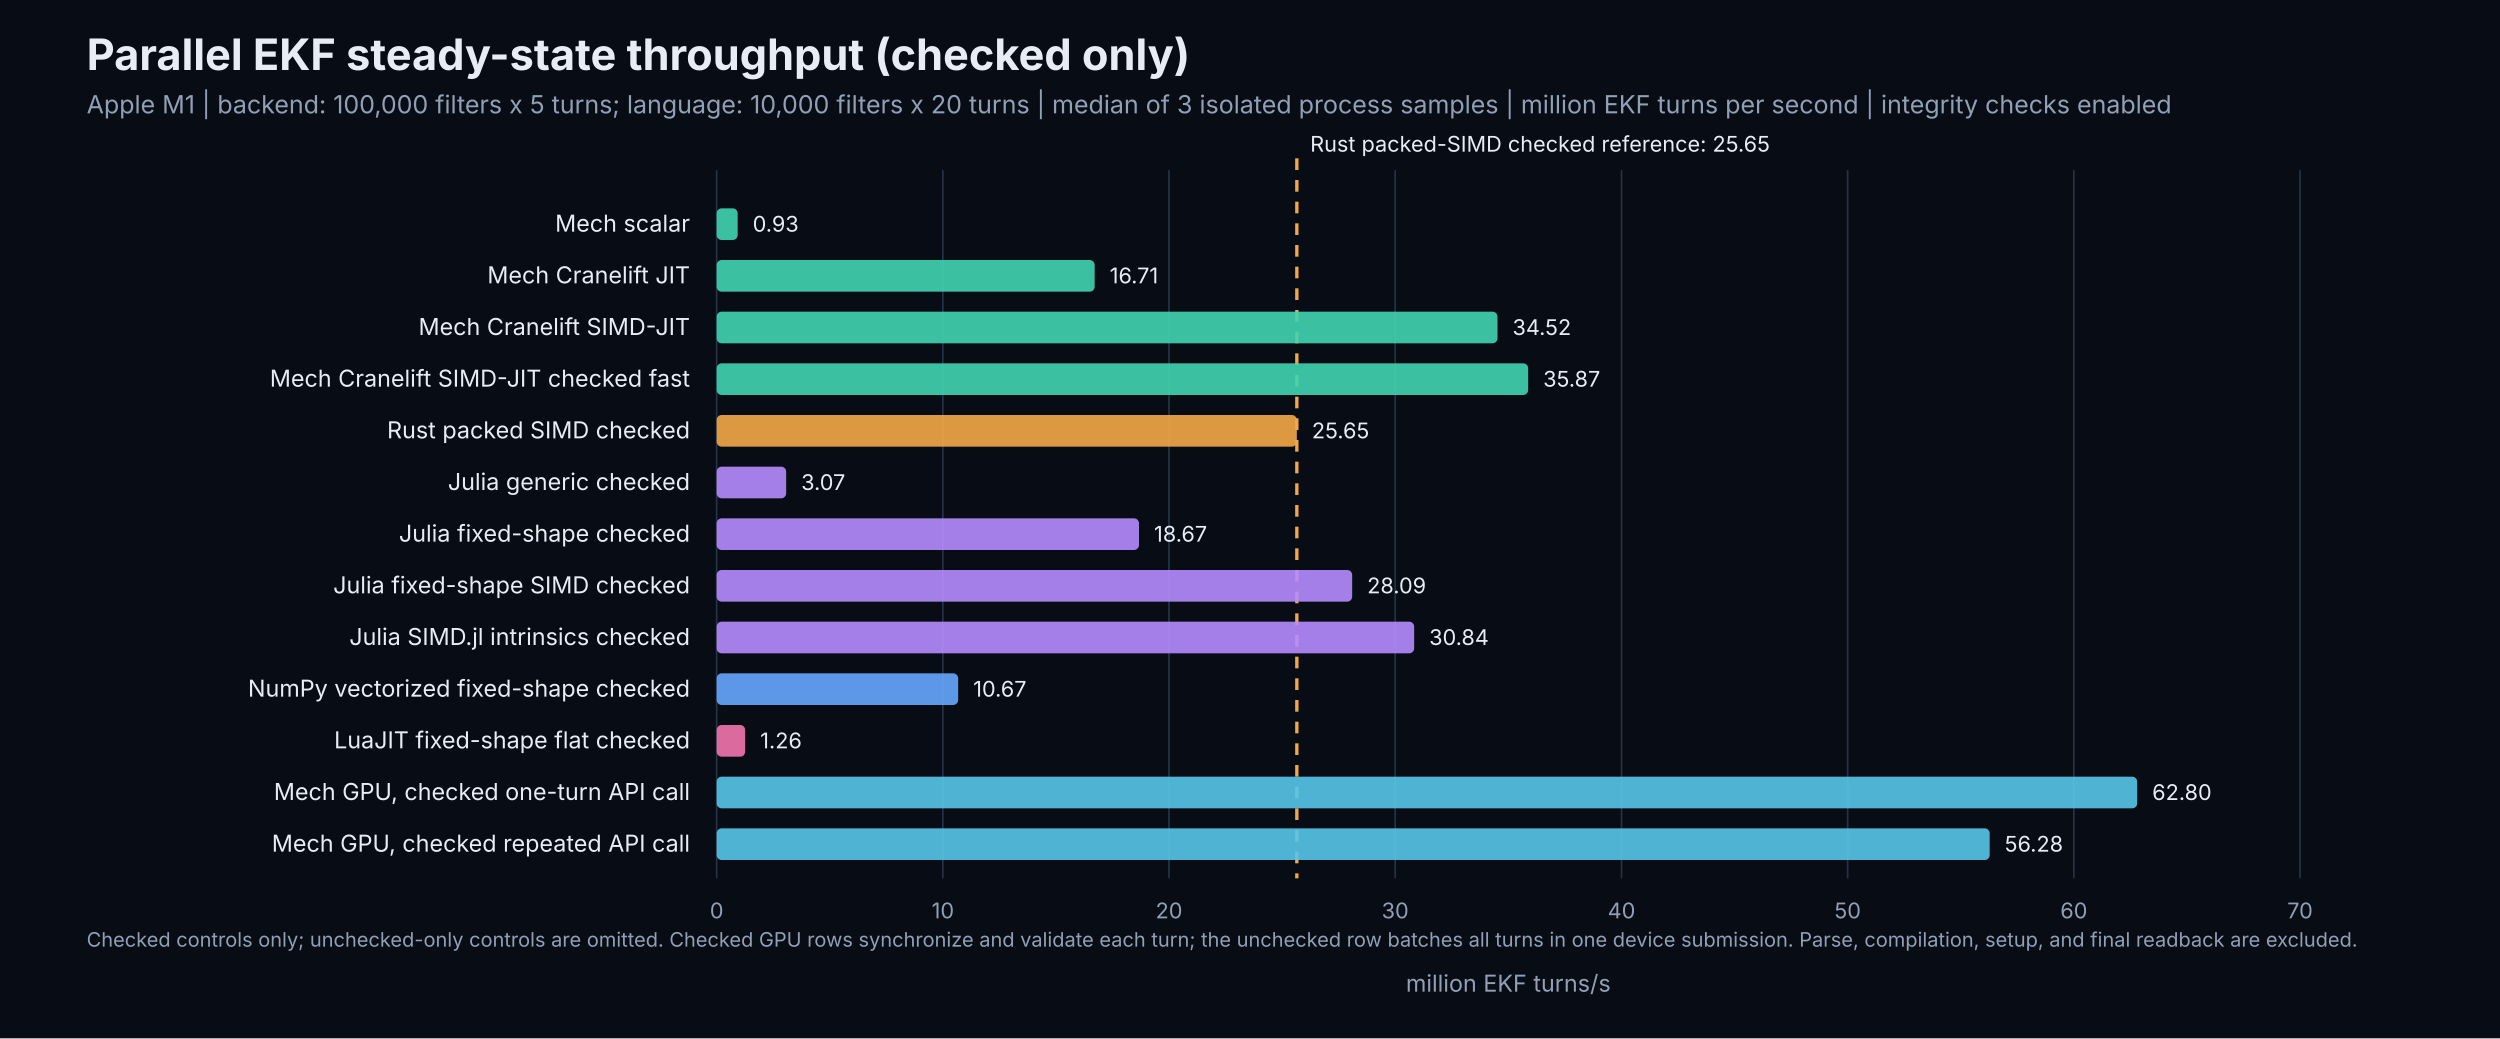
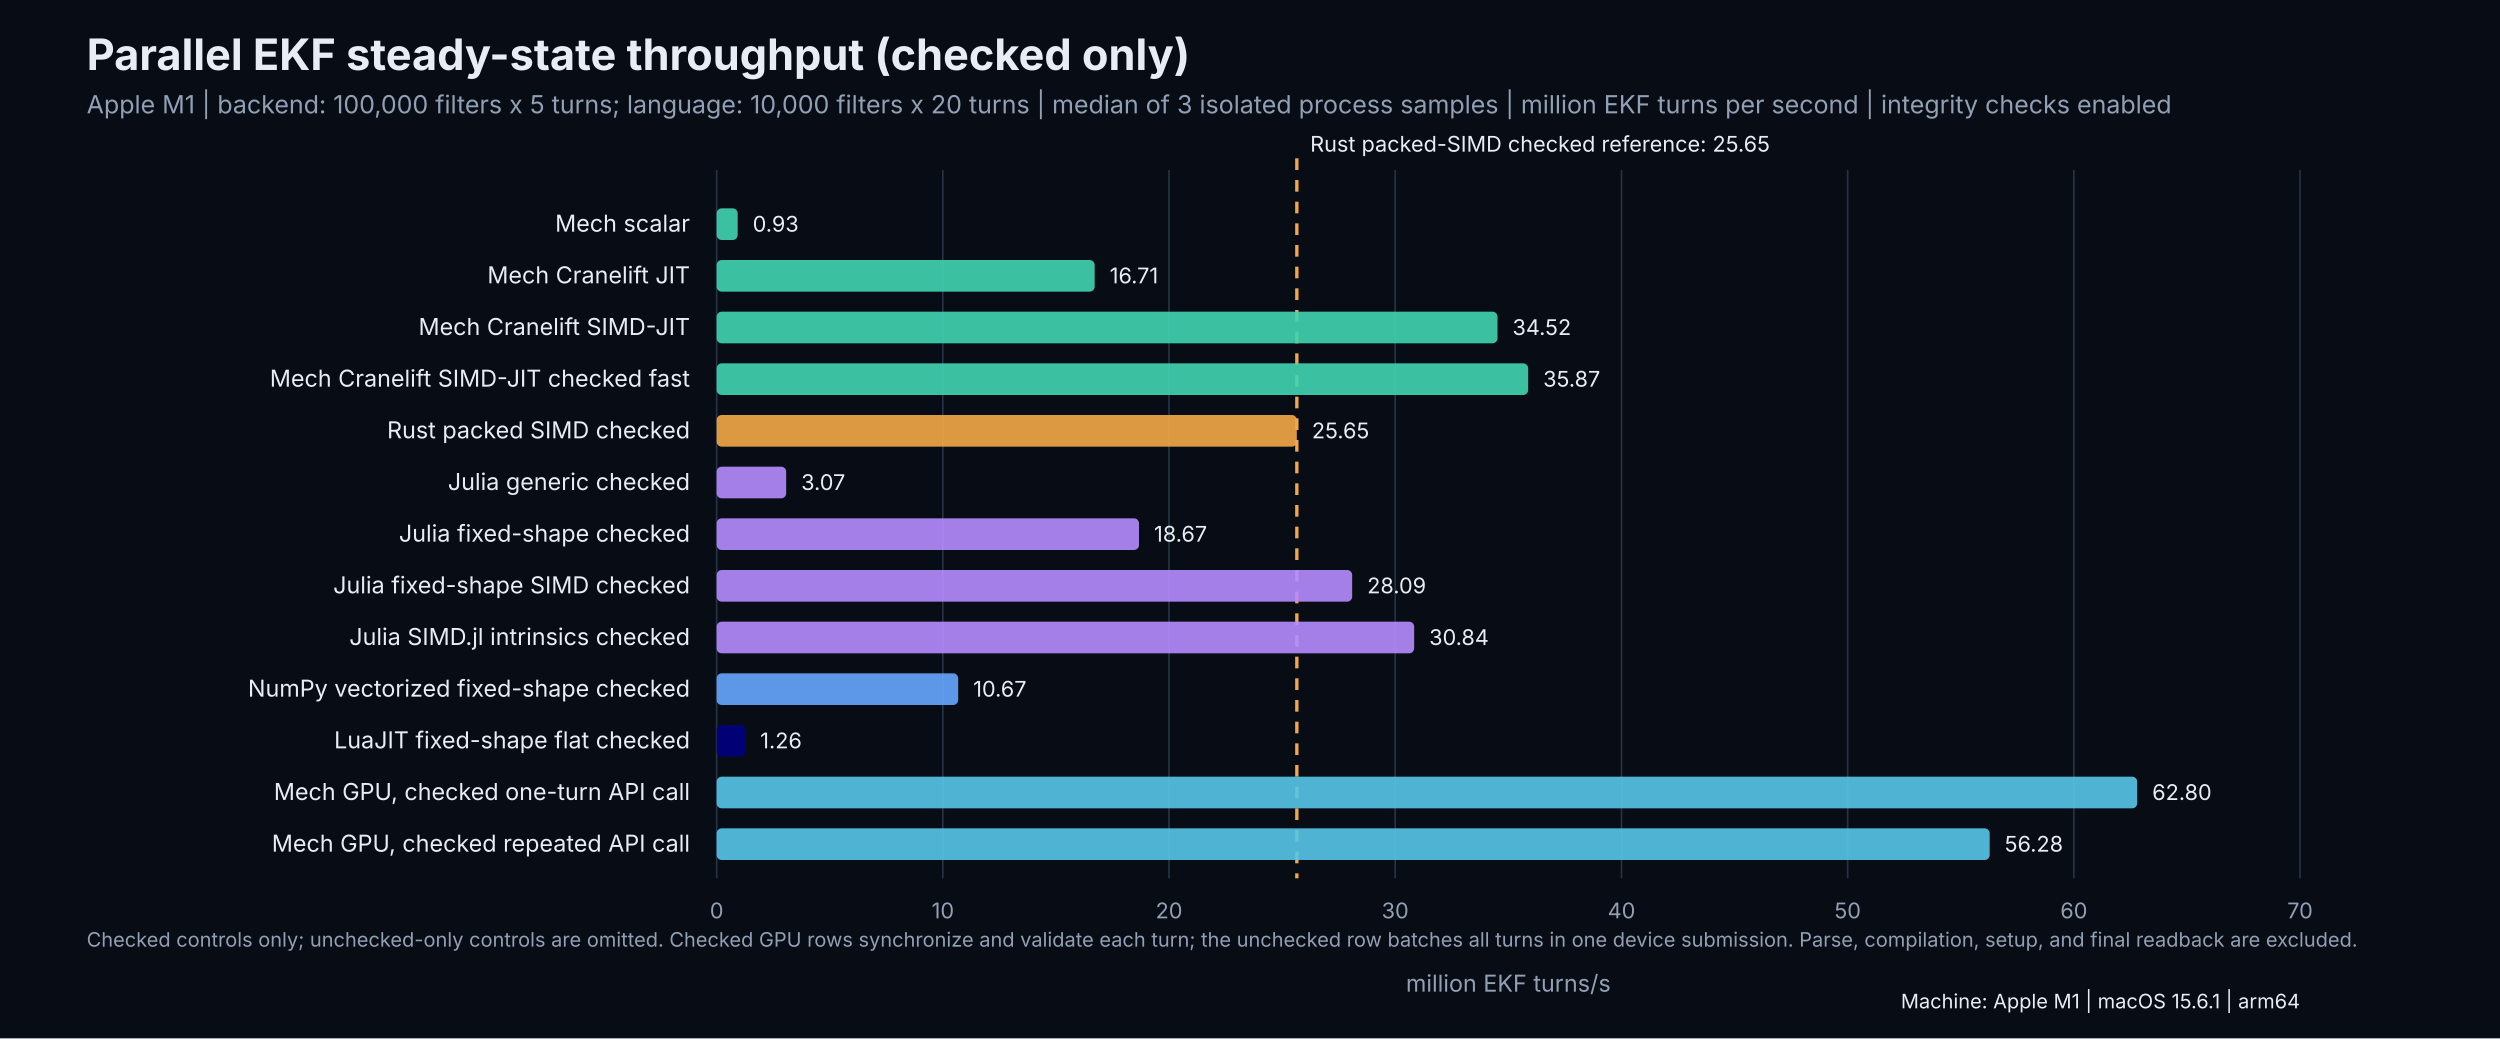
<svg xmlns="http://www.w3.org/2000/svg" width="1500" height="623" viewBox="0 0 1500 623">
  <rect width="100%" height="100%" fill="#080c14" />
  <style>text{font-family:-apple-system,BlinkMacSystemFont,"Segoe UI",sans-serif;fill:#e8edf5} .muted{fill:#91a0b5} .grid{stroke:#263246;stroke-width:1} .axis{fill:#91a0b5;font-size:13px} .label{font-size:14px} .value{font-size:13px;font-variant-numeric:tabular-nums}</style>
  <text x="52" y="42" font-size="26" font-weight="700">Parallel EKF steady-state throughput (checked only)</text>
  <text x="52" y="68" class="muted" font-size="15">Apple M1 | backend: 100,000 filters x 5 turns; language: 10,000 filters x 20 turns | median of 3 isolated process samples | million EKF turns per second | integrity checks enabled</text>
  <line x1="430.0" y1="102" x2="430.0" y2="527" class="grid" />
  <text x="430.0" y="551" text-anchor="middle" class="axis">0</text>
  <line x1="565.7" y1="102" x2="565.7" y2="527" class="grid" />
  <text x="565.7" y="551" text-anchor="middle" class="axis">10</text>
  <line x1="701.4" y1="102" x2="701.4" y2="527" class="grid" />
  <text x="701.4" y="551" text-anchor="middle" class="axis">20</text>
  <line x1="837.1" y1="102" x2="837.1" y2="527" class="grid" />
  <text x="837.1" y="551" text-anchor="middle" class="axis">30</text>
  <line x1="972.9" y1="102" x2="972.9" y2="527" class="grid" />
  <text x="972.9" y="551" text-anchor="middle" class="axis">40</text>
  <line x1="1108.6" y1="102" x2="1108.6" y2="527" class="grid" />
  <text x="1108.6" y="551" text-anchor="middle" class="axis">50</text>
  <line x1="1244.3" y1="102" x2="1244.3" y2="527" class="grid" />
  <text x="1244.3" y="551" text-anchor="middle" class="axis">60</text>
  <line x1="1380.0" y1="102" x2="1380.0" y2="527" class="grid" />
  <text x="1380.0" y="551" text-anchor="middle" class="axis">70</text>
  <text x="905.0" y="595" text-anchor="middle" class="muted" font-size="14">million EKF turns/s</text>
  <line x1="778.1" y1="95" x2="778.1" y2="527" stroke="#f3a847" stroke-width="2" stroke-dasharray="7 6" />
  <text x="786.1" y="91" fill="#f3a847" font-size="13">Rust packed-SIMD checked reference: 25.65</text>
  <text x="414" y="139" text-anchor="end" class="label">Mech scalar</text>
  <rect x="430" y="125" width="12.6" height="19" rx="3" fill="#40d4b0" opacity="0.9" />
  <text x="451.6" y="139" class="value">0.93</text>
  <text x="414" y="170" text-anchor="end" class="label">Mech Cranelift JIT</text>
  <rect x="430" y="156" width="226.8" height="19" rx="3" fill="#40d4b0" opacity="0.9" />
  <text x="665.8" y="170" class="value">16.71</text>
  <text x="414" y="201" text-anchor="end" class="label">Mech Cranelift SIMD-JIT</text>
  <rect x="430" y="187" width="468.5" height="19" rx="3" fill="#40d4b0" opacity="0.9" />
  <text x="907.5" y="201" class="value">34.52</text>
  <text x="414" y="232" text-anchor="end" class="label">Mech Cranelift SIMD-JIT checked fast</text>
  <rect x="430" y="218" width="486.9" height="19" rx="3" fill="#40d4b0" opacity="0.9" />
  <text x="925.9" y="232" class="value">35.87</text>
  <text x="414" y="263" text-anchor="end" class="label">Rust packed SIMD checked</text>
  <rect x="430" y="249" width="348.1" height="19" rx="3" fill="#f3a847" opacity="0.9" />
  <text x="787.1" y="263" class="value">25.65</text>
  <text x="414" y="294" text-anchor="end" class="label">Julia generic checked</text>
  <rect x="430" y="280" width="41.7" height="19" rx="3" fill="#b68cff" opacity="0.9" />
  <text x="480.7" y="294" class="value">3.07</text>
  <text x="414" y="325" text-anchor="end" class="label">Julia fixed-shape checked</text>
  <rect x="430" y="311" width="253.4" height="19" rx="3" fill="#b68cff" opacity="0.9" />
  <text x="692.4" y="325" class="value">18.67</text>
  <text x="414" y="356" text-anchor="end" class="label">Julia fixed-shape SIMD checked</text>
  <rect x="430" y="342" width="381.3" height="19" rx="3" fill="#b68cff" opacity="0.9" />
  <text x="820.3" y="356" class="value">28.09</text>
  <text x="414" y="387" text-anchor="end" class="label">Julia SIMD.jl intrinsics checked</text>
  <rect x="430" y="373" width="418.5" height="19" rx="3" fill="#b68cff" opacity="0.9" />
  <text x="857.5" y="387" class="value">30.84</text>
  <text x="414" y="418" text-anchor="end" class="label">NumPy vectorized fixed-shape checked</text>
  <rect x="430" y="404" width="144.9" height="19" rx="3" fill="#66a6ff" opacity="0.9" />
  <text x="583.9" y="418" class="value">10.67</text>
  <text x="414" y="449" text-anchor="end" class="label">LuaJIT fixed-shape flat checked</text>
-   <rect x="430" y="435" width="17.1" height="19" rx="3" fill="#f276ad" opacity="0.9" />
+   <rect x="430" y="435" width="17.1" height="19" rx="3" fill="#000080" opacity="0.9" />
  <text x="456.1" y="449" class="value">1.26</text>
  <text x="414" y="480" text-anchor="end" class="label">Mech GPU, checked one-turn API call</text>
  <rect x="430" y="466" width="852.3" height="19" rx="3" fill="#56c7e8" opacity="0.9" />
  <text x="1291.3" y="480" class="value">62.80</text>
  <text x="414" y="511" text-anchor="end" class="label">Mech GPU, checked repeated API call</text>
  <rect x="430" y="497" width="763.8" height="19" rx="3" fill="#56c7e8" opacity="0.9" />
  <text x="1202.8" y="511" class="value">56.28</text>
  <text x="52" y="568" class="muted" font-size="12">Checked controls only; unchecked-only controls are omitted. Checked GPU rows synchronize and validate each turn; the unchecked row batches all turns in one device submission. Parse, compilation, setup, and final readback are excluded.</text>
+   <text x="1380" y="605" text-anchor="end" fill="#91a0b5" font-size="12">Machine: Apple M1 | macOS 15.6.1 | arm64</text>
</svg>
